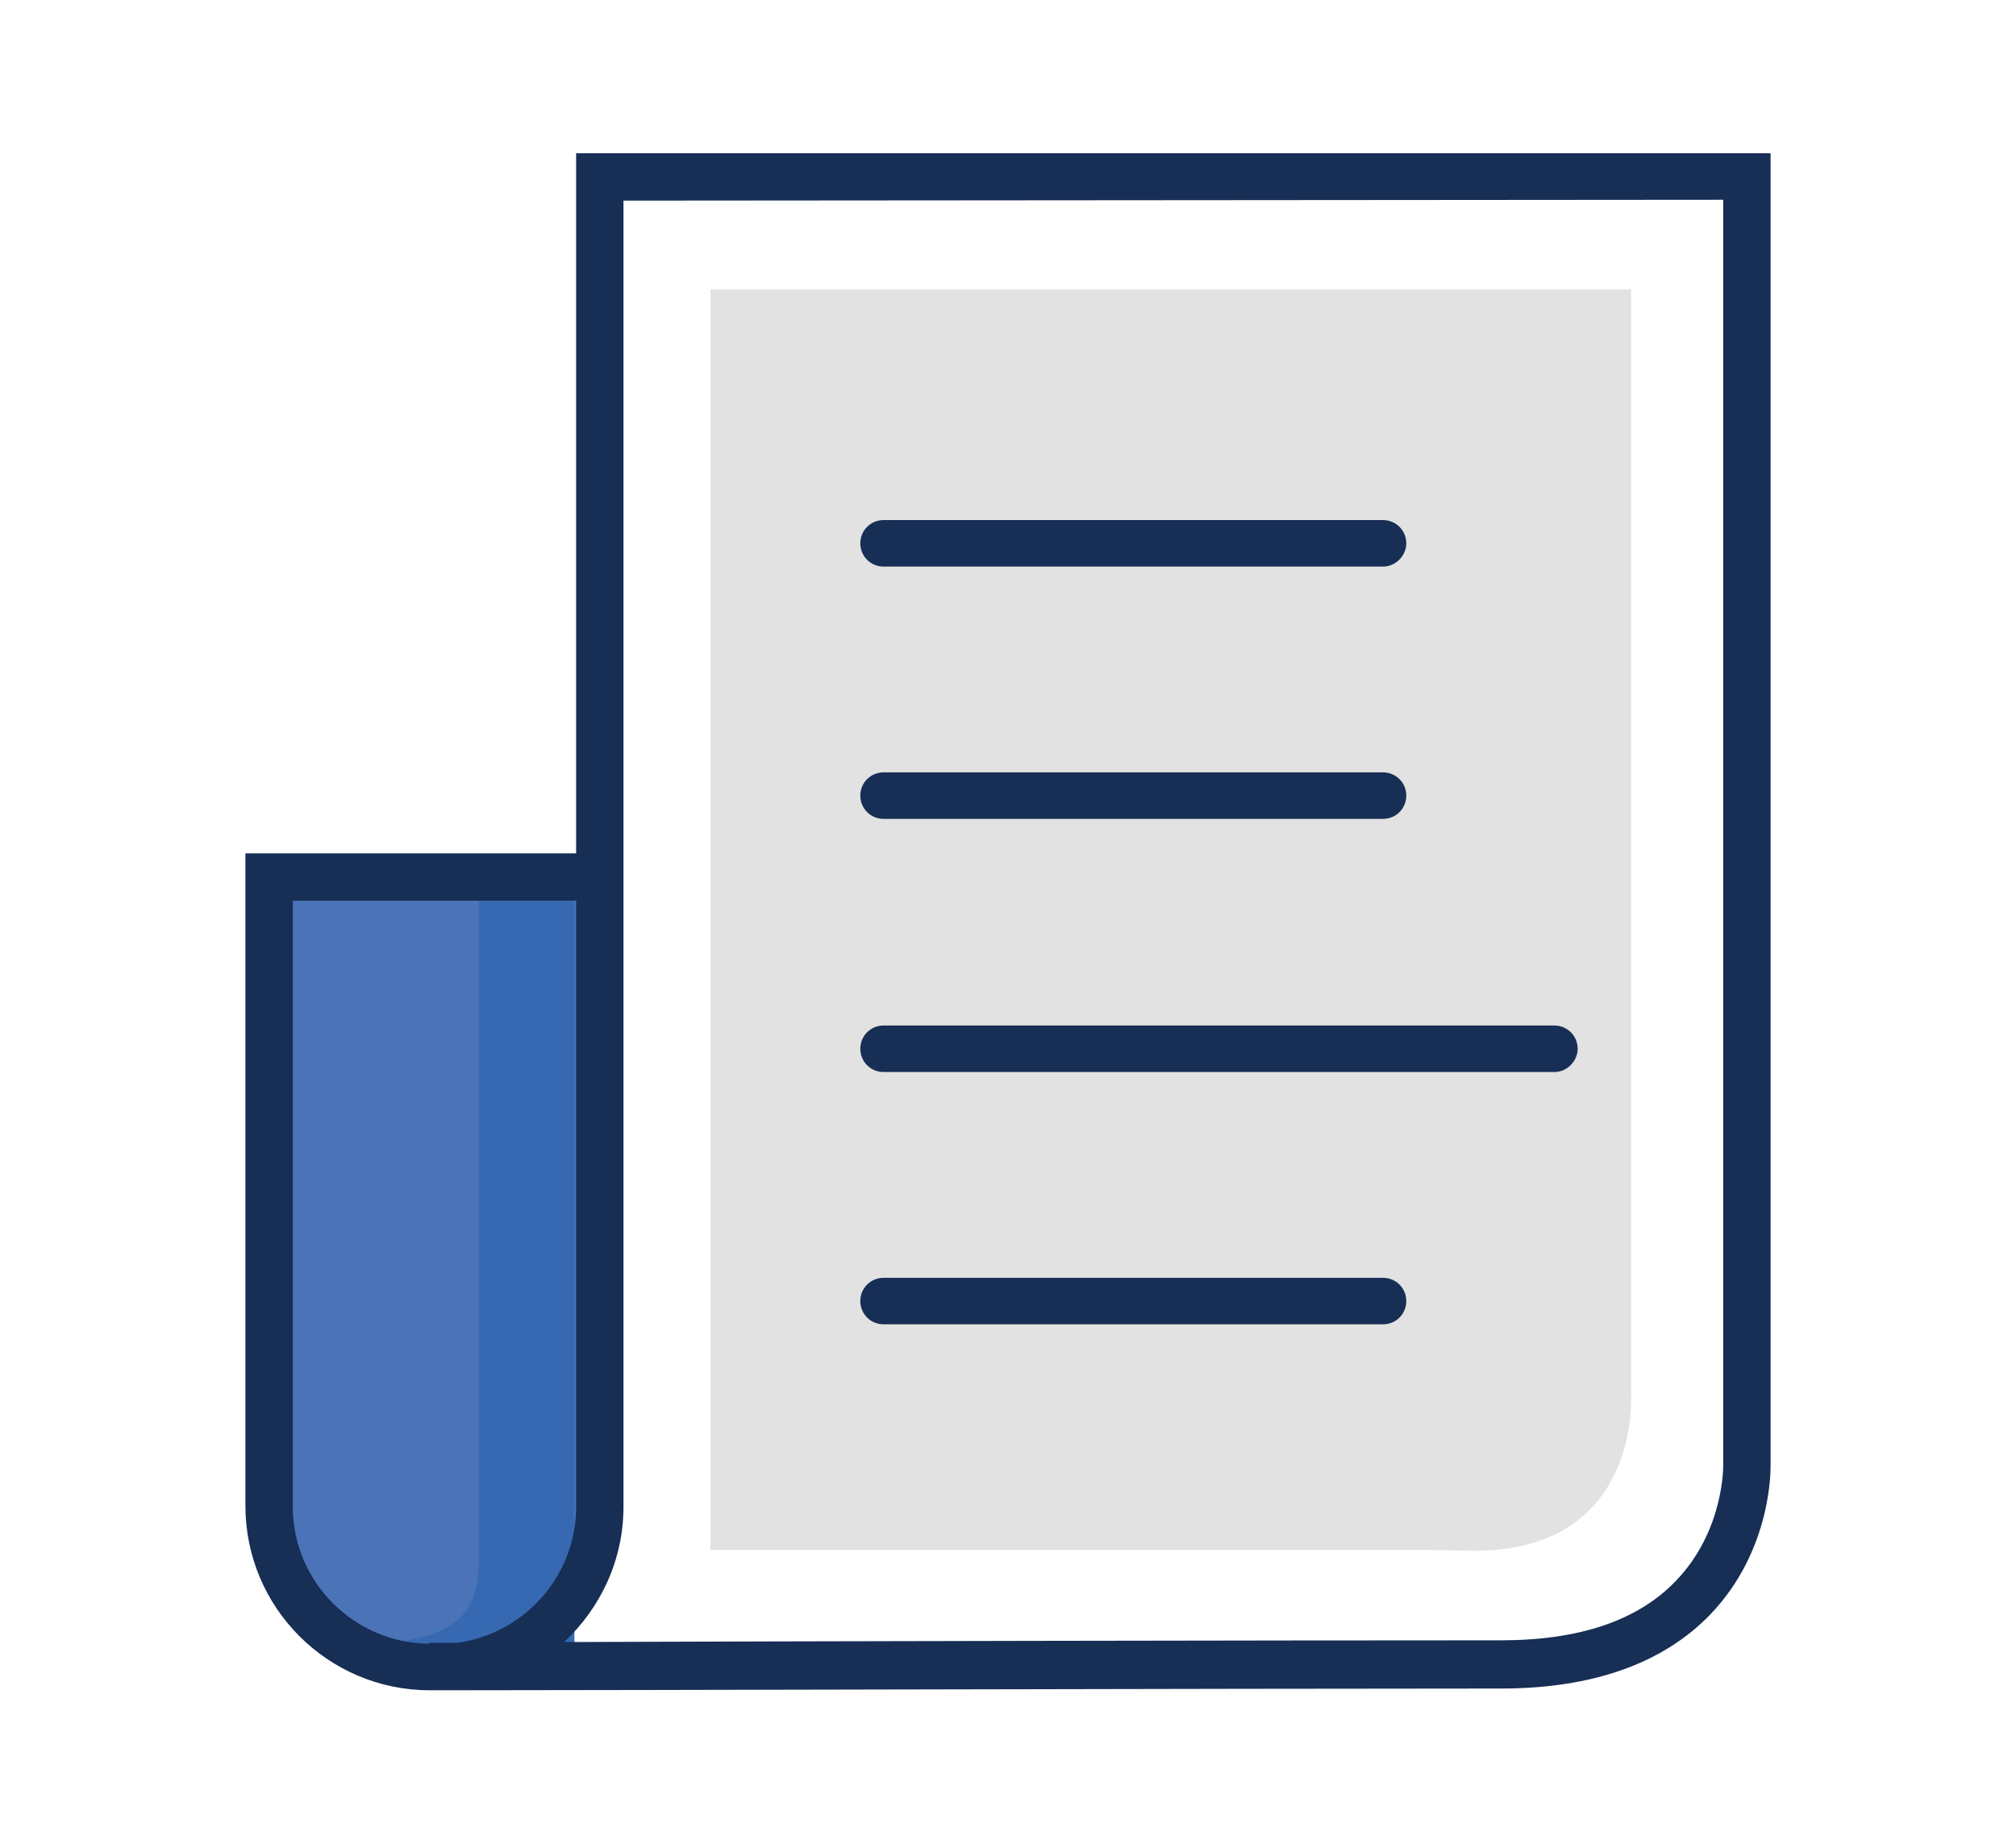
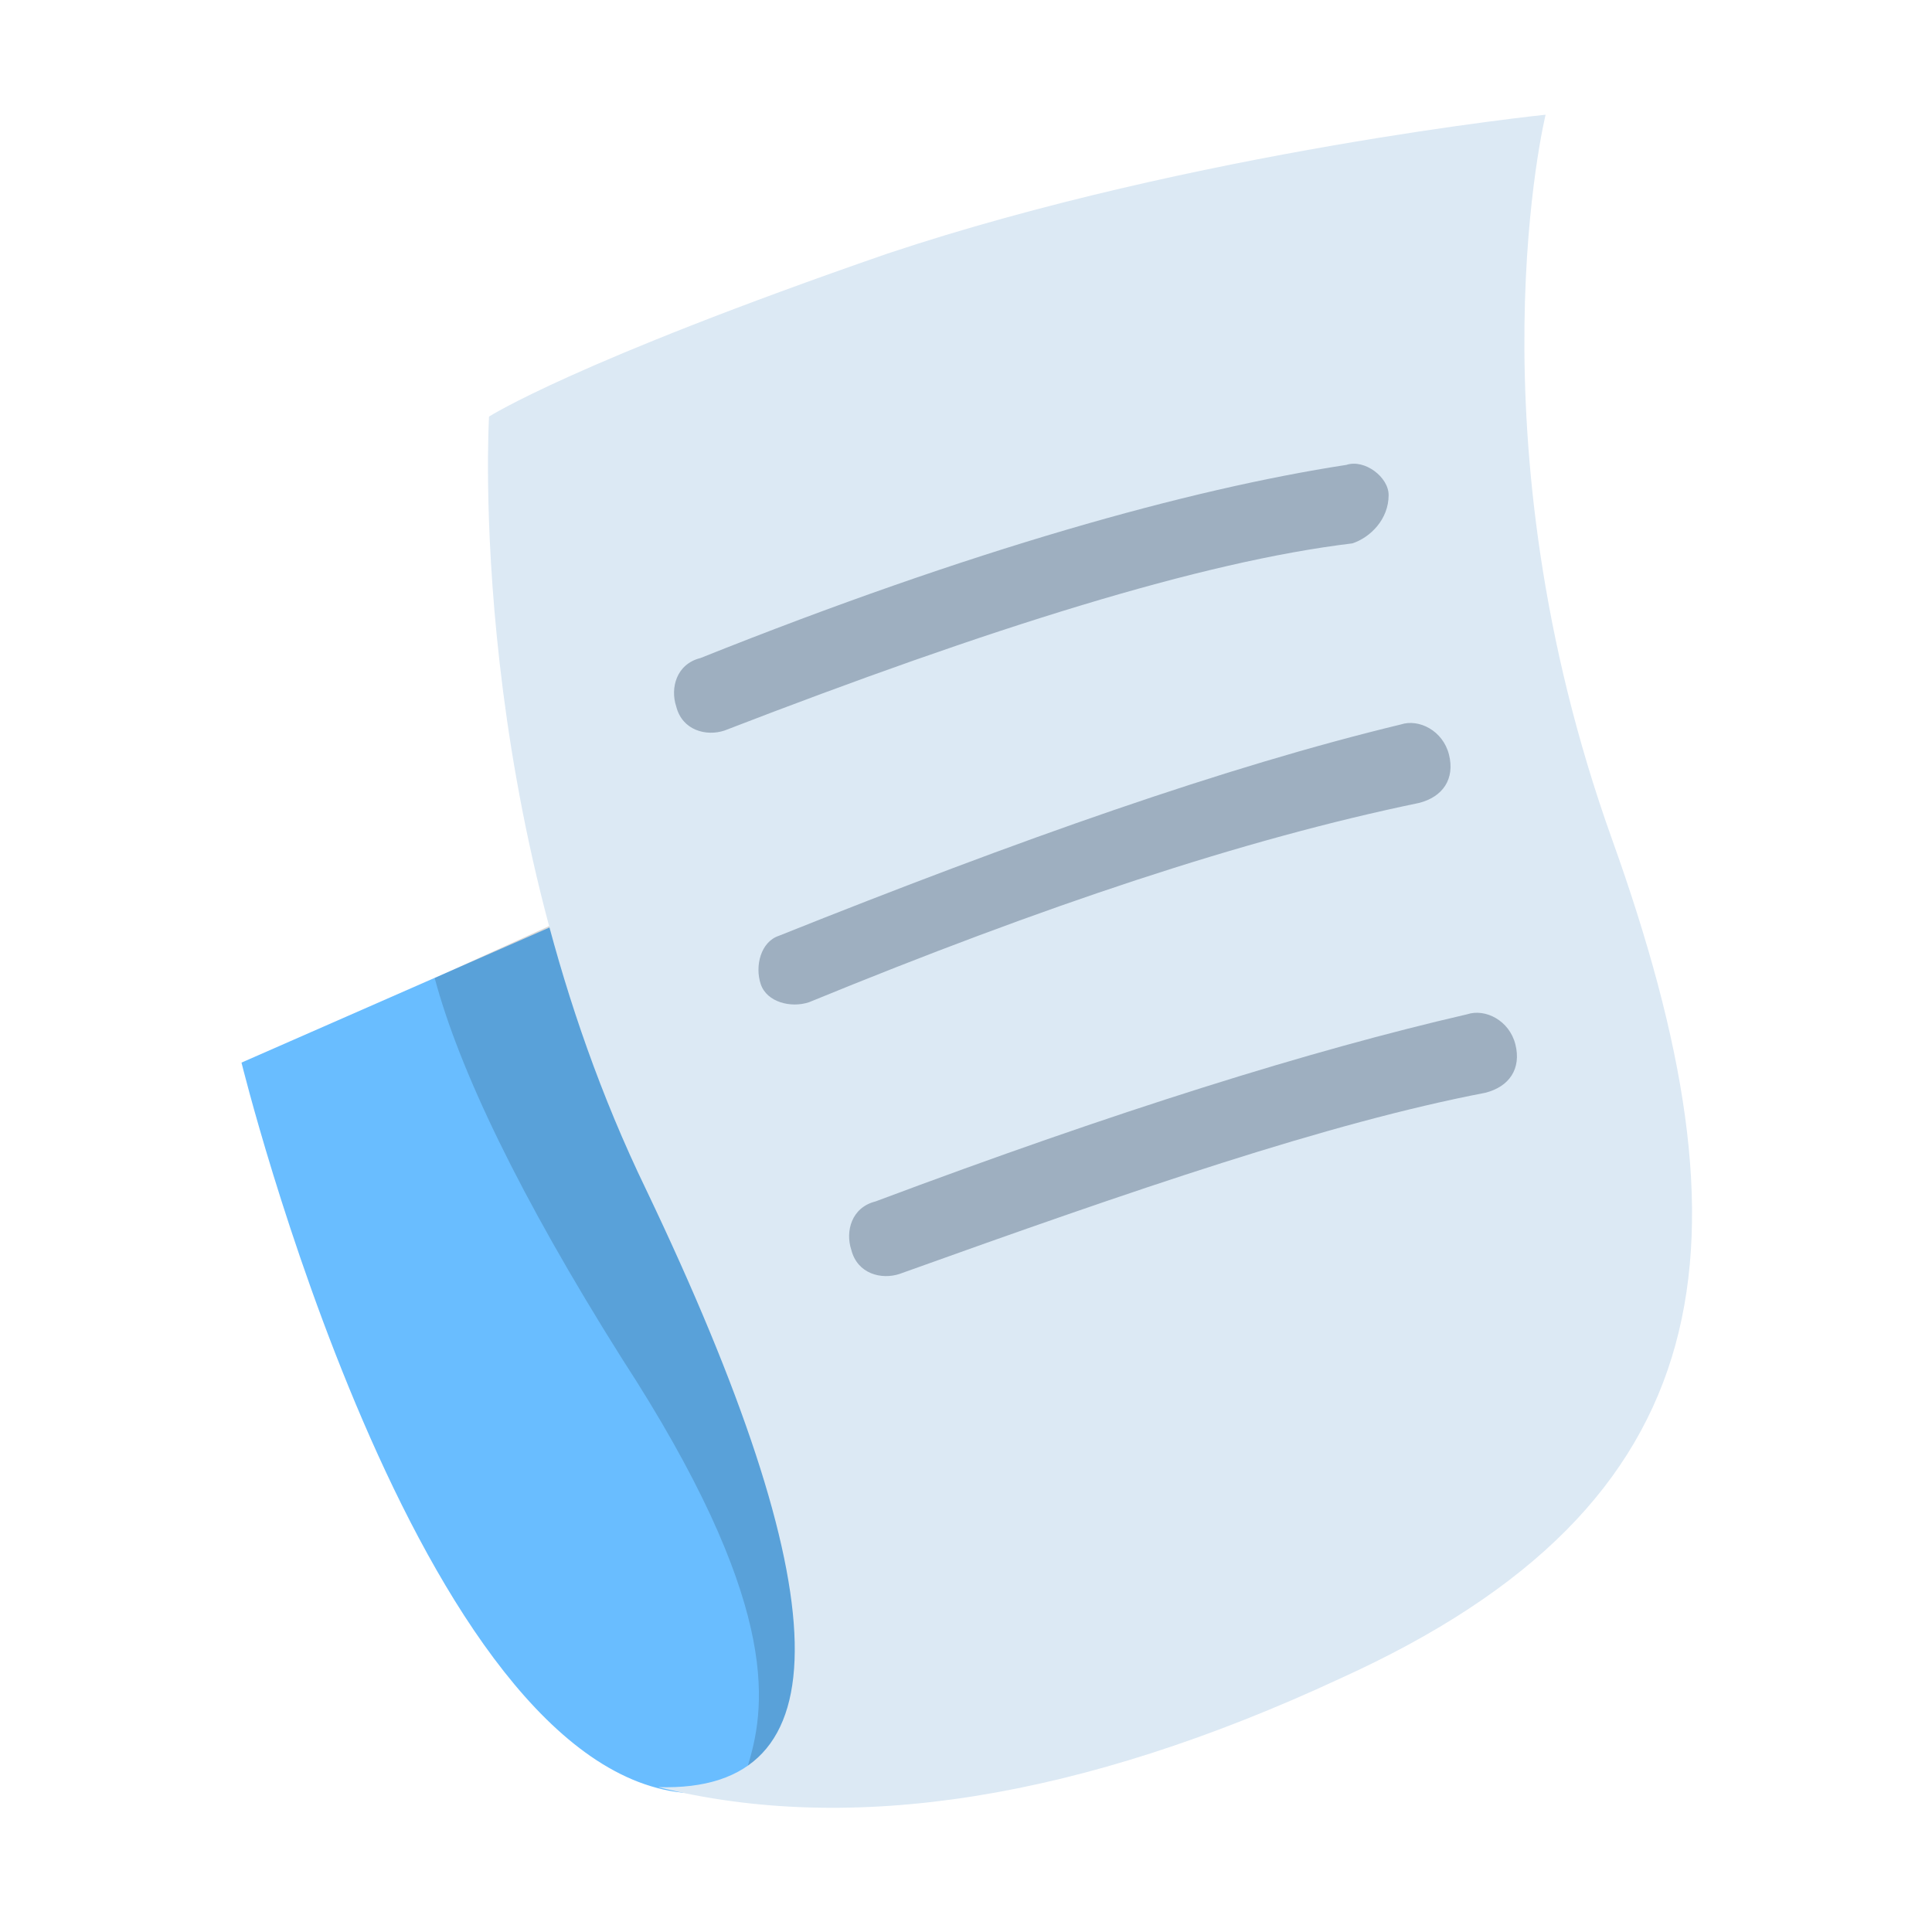
- <svg xmlns="http://www.w3.org/2000/svg" version="1.1" id="Layer_1" x="0px" y="0px" viewBox="0 0 234.1 214.1" style="enable-background:new 0 0 234.1 214.1;" xml:space="preserve">
+ <svg xmlns="http://www.w3.org/2000/svg" xmlns:xlink="http://www.w3.org/1999/xlink" version="1.1" id="Layer_1" x="0px" y="0px" viewBox="0 0 32 32" style="enable-background:new 0 0 32 32;" xml:space="preserve">
  <style type="text/css">
- 	.st0{fill:#4B73B8;}
- 	.st1{fill:#3669B2;}
- 	.st2{fill:#E2E2E2;}
- 	.st3{fill:#172E55;}
+ 	.st0{clip-path:url(#SVGID_2_);fill:#69BDFF;}
+ 	.st1{opacity:0.15;clip-path:url(#SVGID_4_);}
+ 	.st2{clip-path:url(#SVGID_6_);fill:#DCE9F4;}
+ 	.st3{clip-path:url(#SVGID_8_);fill:#9EAFC0;}
</style>
  <g>
-     <path class="st0" d="M32.4,101.9v78.7c0,5.9,6.6,10.7,14.7,10.7h5.6c8.1,0,14.7-4.8,14.7-10.7v-78.7H32.4z" />
-     <path class="st1" d="M66.7,193v-88.4H55.6V180c0,5.3-0.3,9.8-10.6,10.8v2.3h21.7V193z" />
-     <path class="st2" d="M165.8,180H82.5V33.6h106.9v128.2c0,0,1.3,18.3-18.2,18.3" />
-     <path class="st3" d="M51,196.3h-1.1c-11.8,0-21.4-9.6-21.4-21.4V99.1h38.4V17.8h138.7v152.4c0,0.3,0.2,9.8-7,17.3   c-5.5,5.7-13.7,8.6-24.3,8.6c-31.2,0-104.1,0.2-121,0.2C52.6,196.3,51.8,196.3,51,196.3z M34,104.6V175c0,8.7,7.1,15.8,15.8,15.9   v-0.1c0,0,1.1,0,3.2,0c7.8-1,13.9-7.7,13.9-15.8v-70.4L34,104.6L34,104.6z M72.4,23.3V175c0,6.2-2.7,11.8-6.9,15.7   c27.2-0.1,82.7-0.2,108.8-0.2c9.1,0,15.9-2.3,20.3-6.9c5.6-5.8,5.5-13.3,5.5-13.4v-147L72.4,23.3L72.4,23.3z" />
-     <path class="st3" d="M160.6,65.8h-58c-1.5,0-2.7-1.2-2.7-2.7c0-1.5,1.2-2.7,2.7-2.7h58c1.5,0,2.7,1.2,2.7,2.7   C163.3,64.5,162.1,65.8,160.6,65.8z" />
-     <path class="st3" d="M160.6,95.1h-58c-1.5,0-2.7-1.2-2.7-2.7s1.2-2.7,2.7-2.7h58c1.5,0,2.7,1.2,2.7,2.7   C163.3,93.9,162.1,95.1,160.6,95.1z" />
-     <path class="st3" d="M180.5,124.5h-77.9c-1.5,0-2.7-1.2-2.7-2.7s1.2-2.7,2.7-2.7h77.9c1.5,0,2.7,1.2,2.7,2.7   C183.2,123.2,182,124.5,180.5,124.5z" />
-     <path class="st3" d="M160.6,153.8h-58c-1.5,0-2.7-1.2-2.7-2.7s1.2-2.7,2.7-2.7h58c1.5,0,2.7,1.2,2.7,2.7   C163.3,152.6,162.1,153.8,160.6,153.8z" />
+     <defs>
+       <path id="SVGID_1_" d="M9.7,15.1L4,17.6c0,0,2.9,11.8,7.4,12.1c4.6,0.4,5.8-12.6,5.8-12.6L9.7,15.1z" />
+     </defs>
+     <clipPath id="SVGID_2_">
+       <use xlink:href="#SVGID_1_" style="overflow:visible;" />
+     </clipPath>
+     <rect x="-1" y="10.1" class="st0" width="23.2" height="24.6" />
+   </g>
+   <g>
+     <defs>
+       <path id="SVGID_3_" d="M9.4,15.2l-2.2,1c0.4,1.5,1.4,3.6,3.1,6.3c2.6,4,2.4,5.7,2.1,6.7c-0.3,1,2.9-1.6,2.9-3.3    c0-1.7-2.8-6-2.9-6.4C12.3,19.2,11.3,17.8,9.4,15.2z" />
+     </defs>
+     <clipPath id="SVGID_4_">
+       <use xlink:href="#SVGID_3_" style="overflow:visible;" />
+     </clipPath>
+     <rect x="2.1" y="10.2" class="st1" width="18.2" height="24.2" />
+   </g>
+   <g>
+     <defs>
+       <path id="SVGID_5_" d="M14.7,4.2C9.5,6,8.1,6.9,8.1,6.9s-0.4,6.6,2.6,12.8c3.2,6.7,3.3,10,0.2,9.9c3.2,0.8,7,0.2,11.3-1.8    c6.4-2.9,6.9-7.2,4.5-13.9c-2.4-6.7-1.1-12-1.1-12S19.8,2.5,14.7,4.2z" />
+     </defs>
+     <clipPath id="SVGID_6_">
+       <use xlink:href="#SVGID_5_" style="overflow:visible;" />
+     </clipPath>
+     <rect x="3.1" y="-3" class="st2" width="29.9" height="38" />
+   </g>
+   <g>
+     <defs>
+       <path id="SVGID_7_" d="M14.9,21.1c-0.3,0.1-0.7,0-0.8-0.4c-0.1-0.3,0-0.7,0.4-0.8c4-1.5,7.2-2.5,9.8-3.1c0.3-0.1,0.7,0.1,0.8,0.5    s-0.1,0.7-0.5,0.8C22,18.6,18.8,19.7,14.9,21.1z M13.4,16.6c-0.3,0.1-0.7,0-0.8-0.3c-0.1-0.3,0-0.7,0.3-0.8    c4-1.6,7.4-2.8,10.3-3.5c0.3-0.1,0.7,0.1,0.8,0.5s-0.1,0.7-0.5,0.8C20.6,13.9,17.3,15,13.4,16.6z M12,12.1c-0.3,0.1-0.7,0-0.8-0.4    c-0.1-0.3,0-0.7,0.4-0.8c4.5-1.8,8.1-2.8,10.7-3.2c0.3-0.1,0.7,0.2,0.7,0.5C23,8.6,22.7,8.9,22.4,9C19.9,9.3,16.4,10.4,12,12.1z" />
+     </defs>
+     <clipPath id="SVGID_8_">
+       <use xlink:href="#SVGID_7_" style="overflow:visible;" />
+     </clipPath>
+     <rect x="6.1" y="2.7" class="st3" width="23.9" height="23.5" />
  </g>
</svg>
